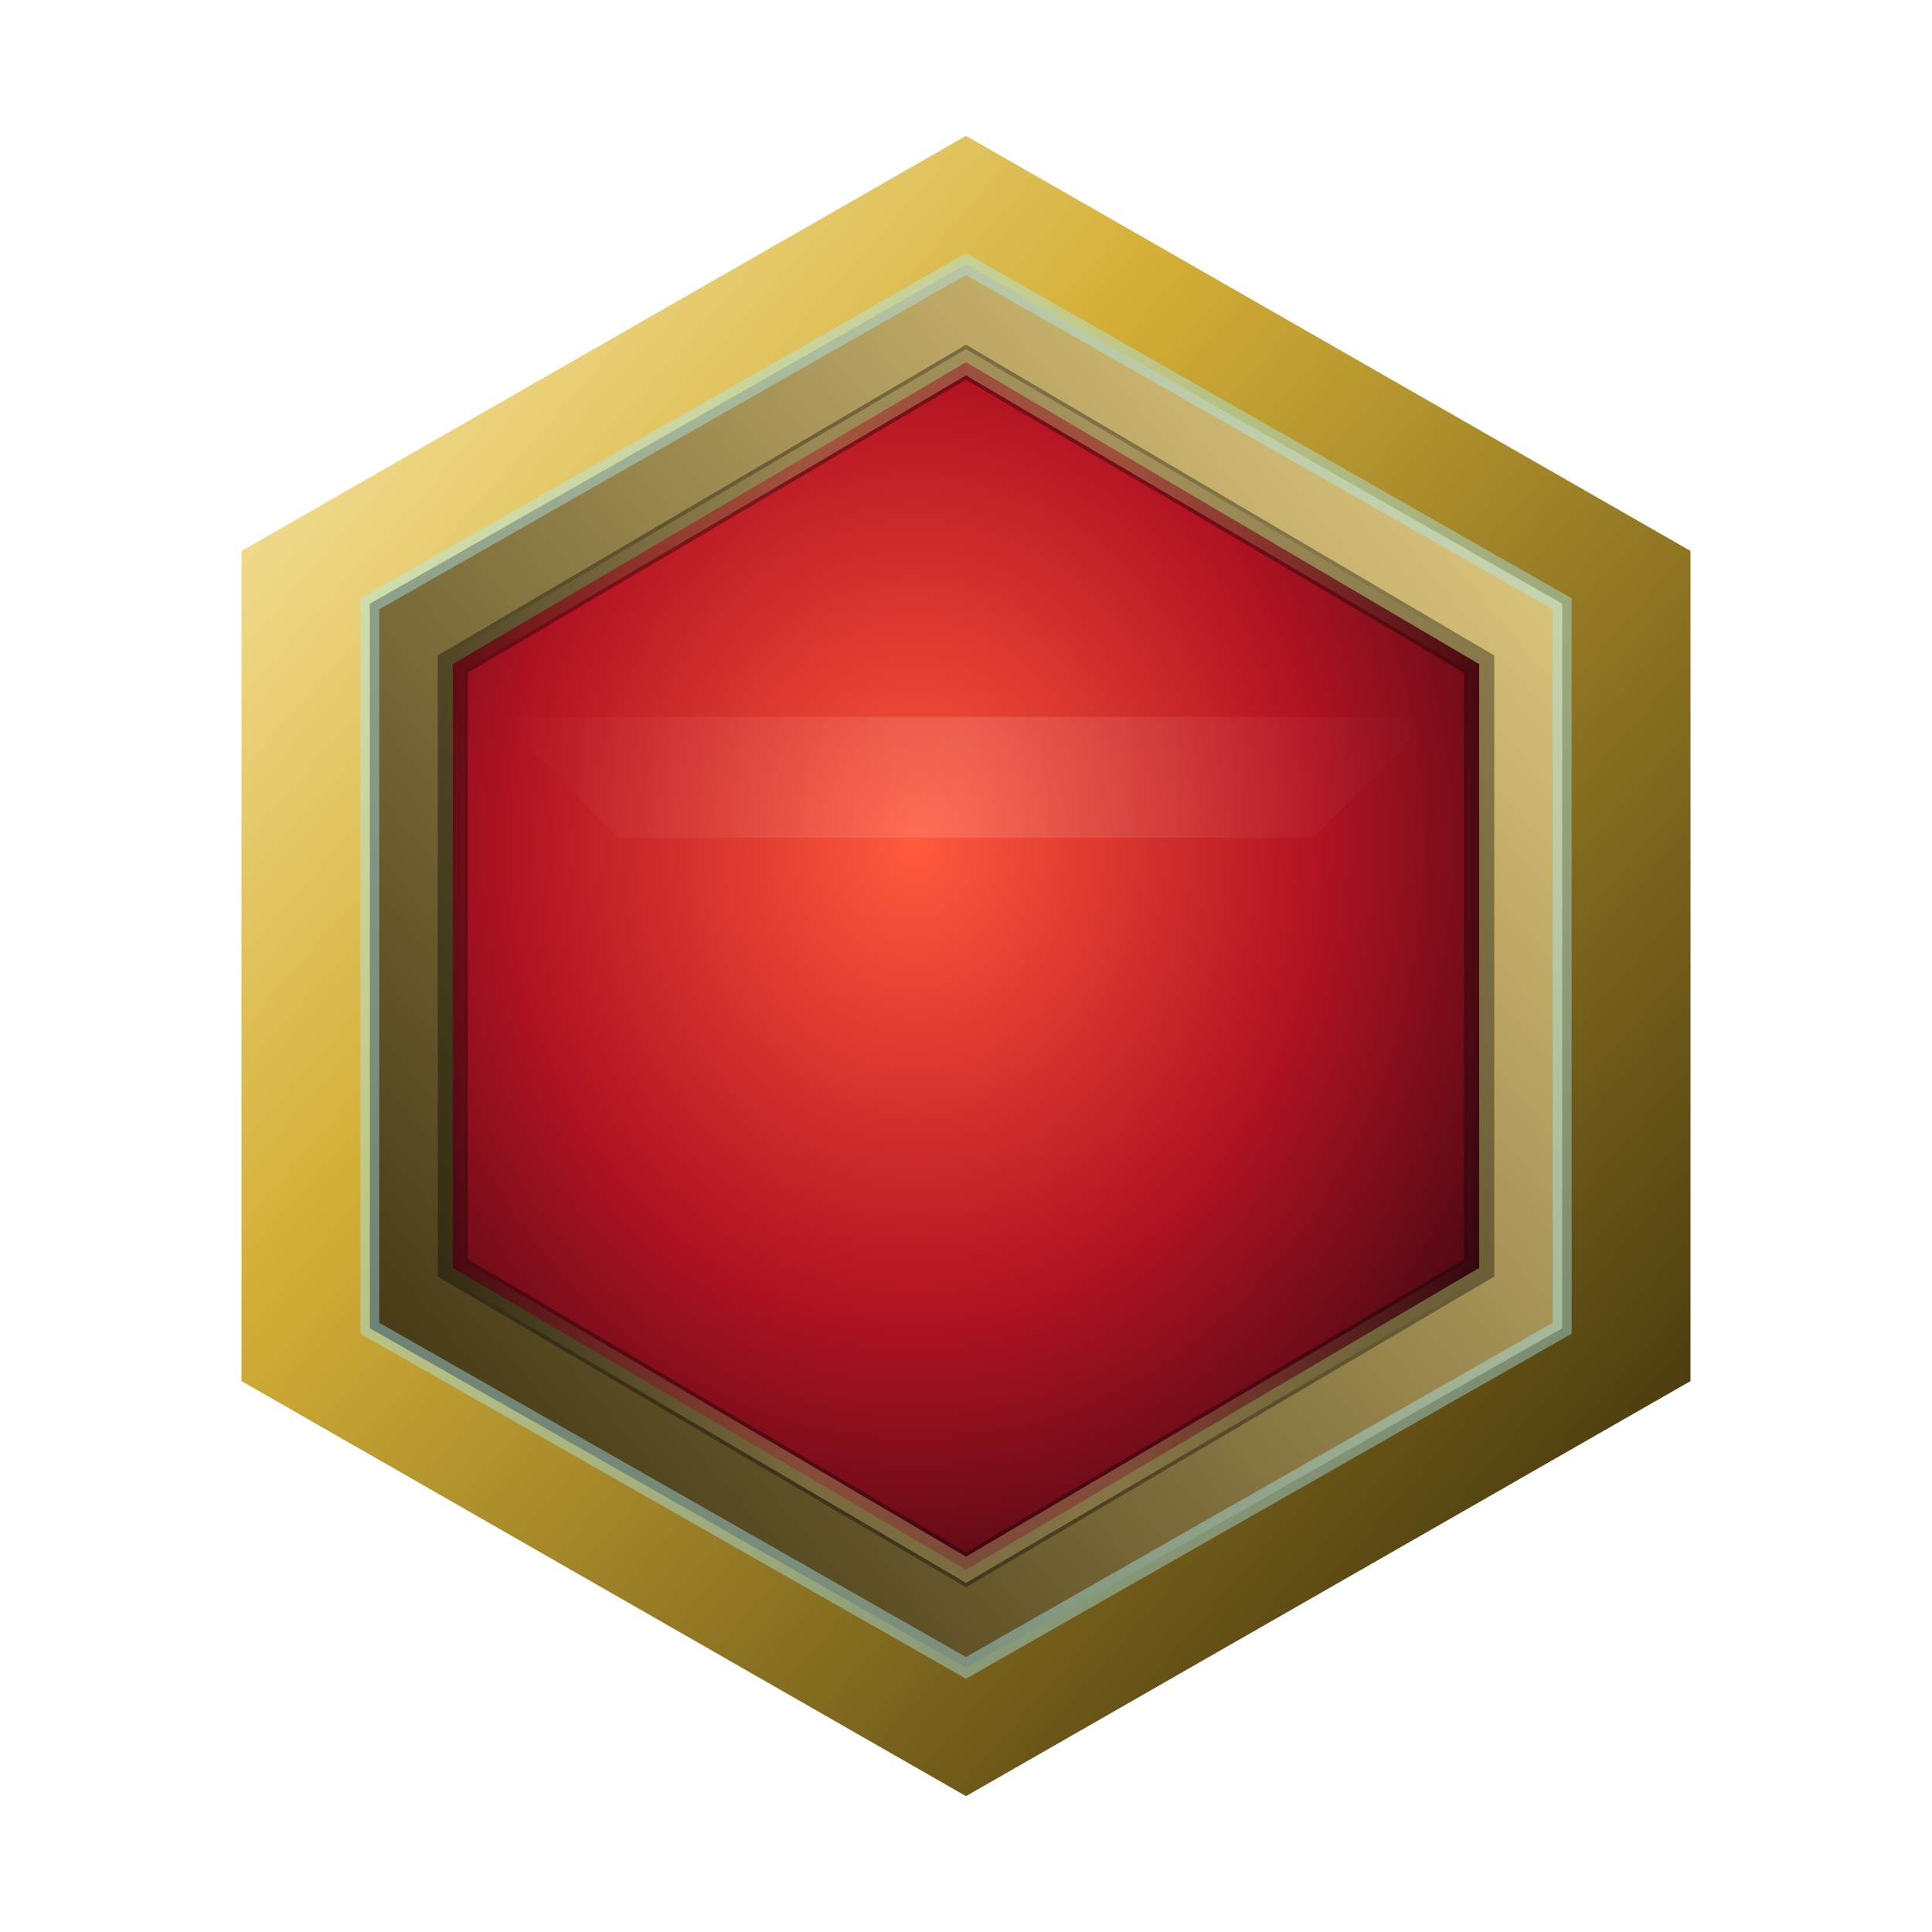
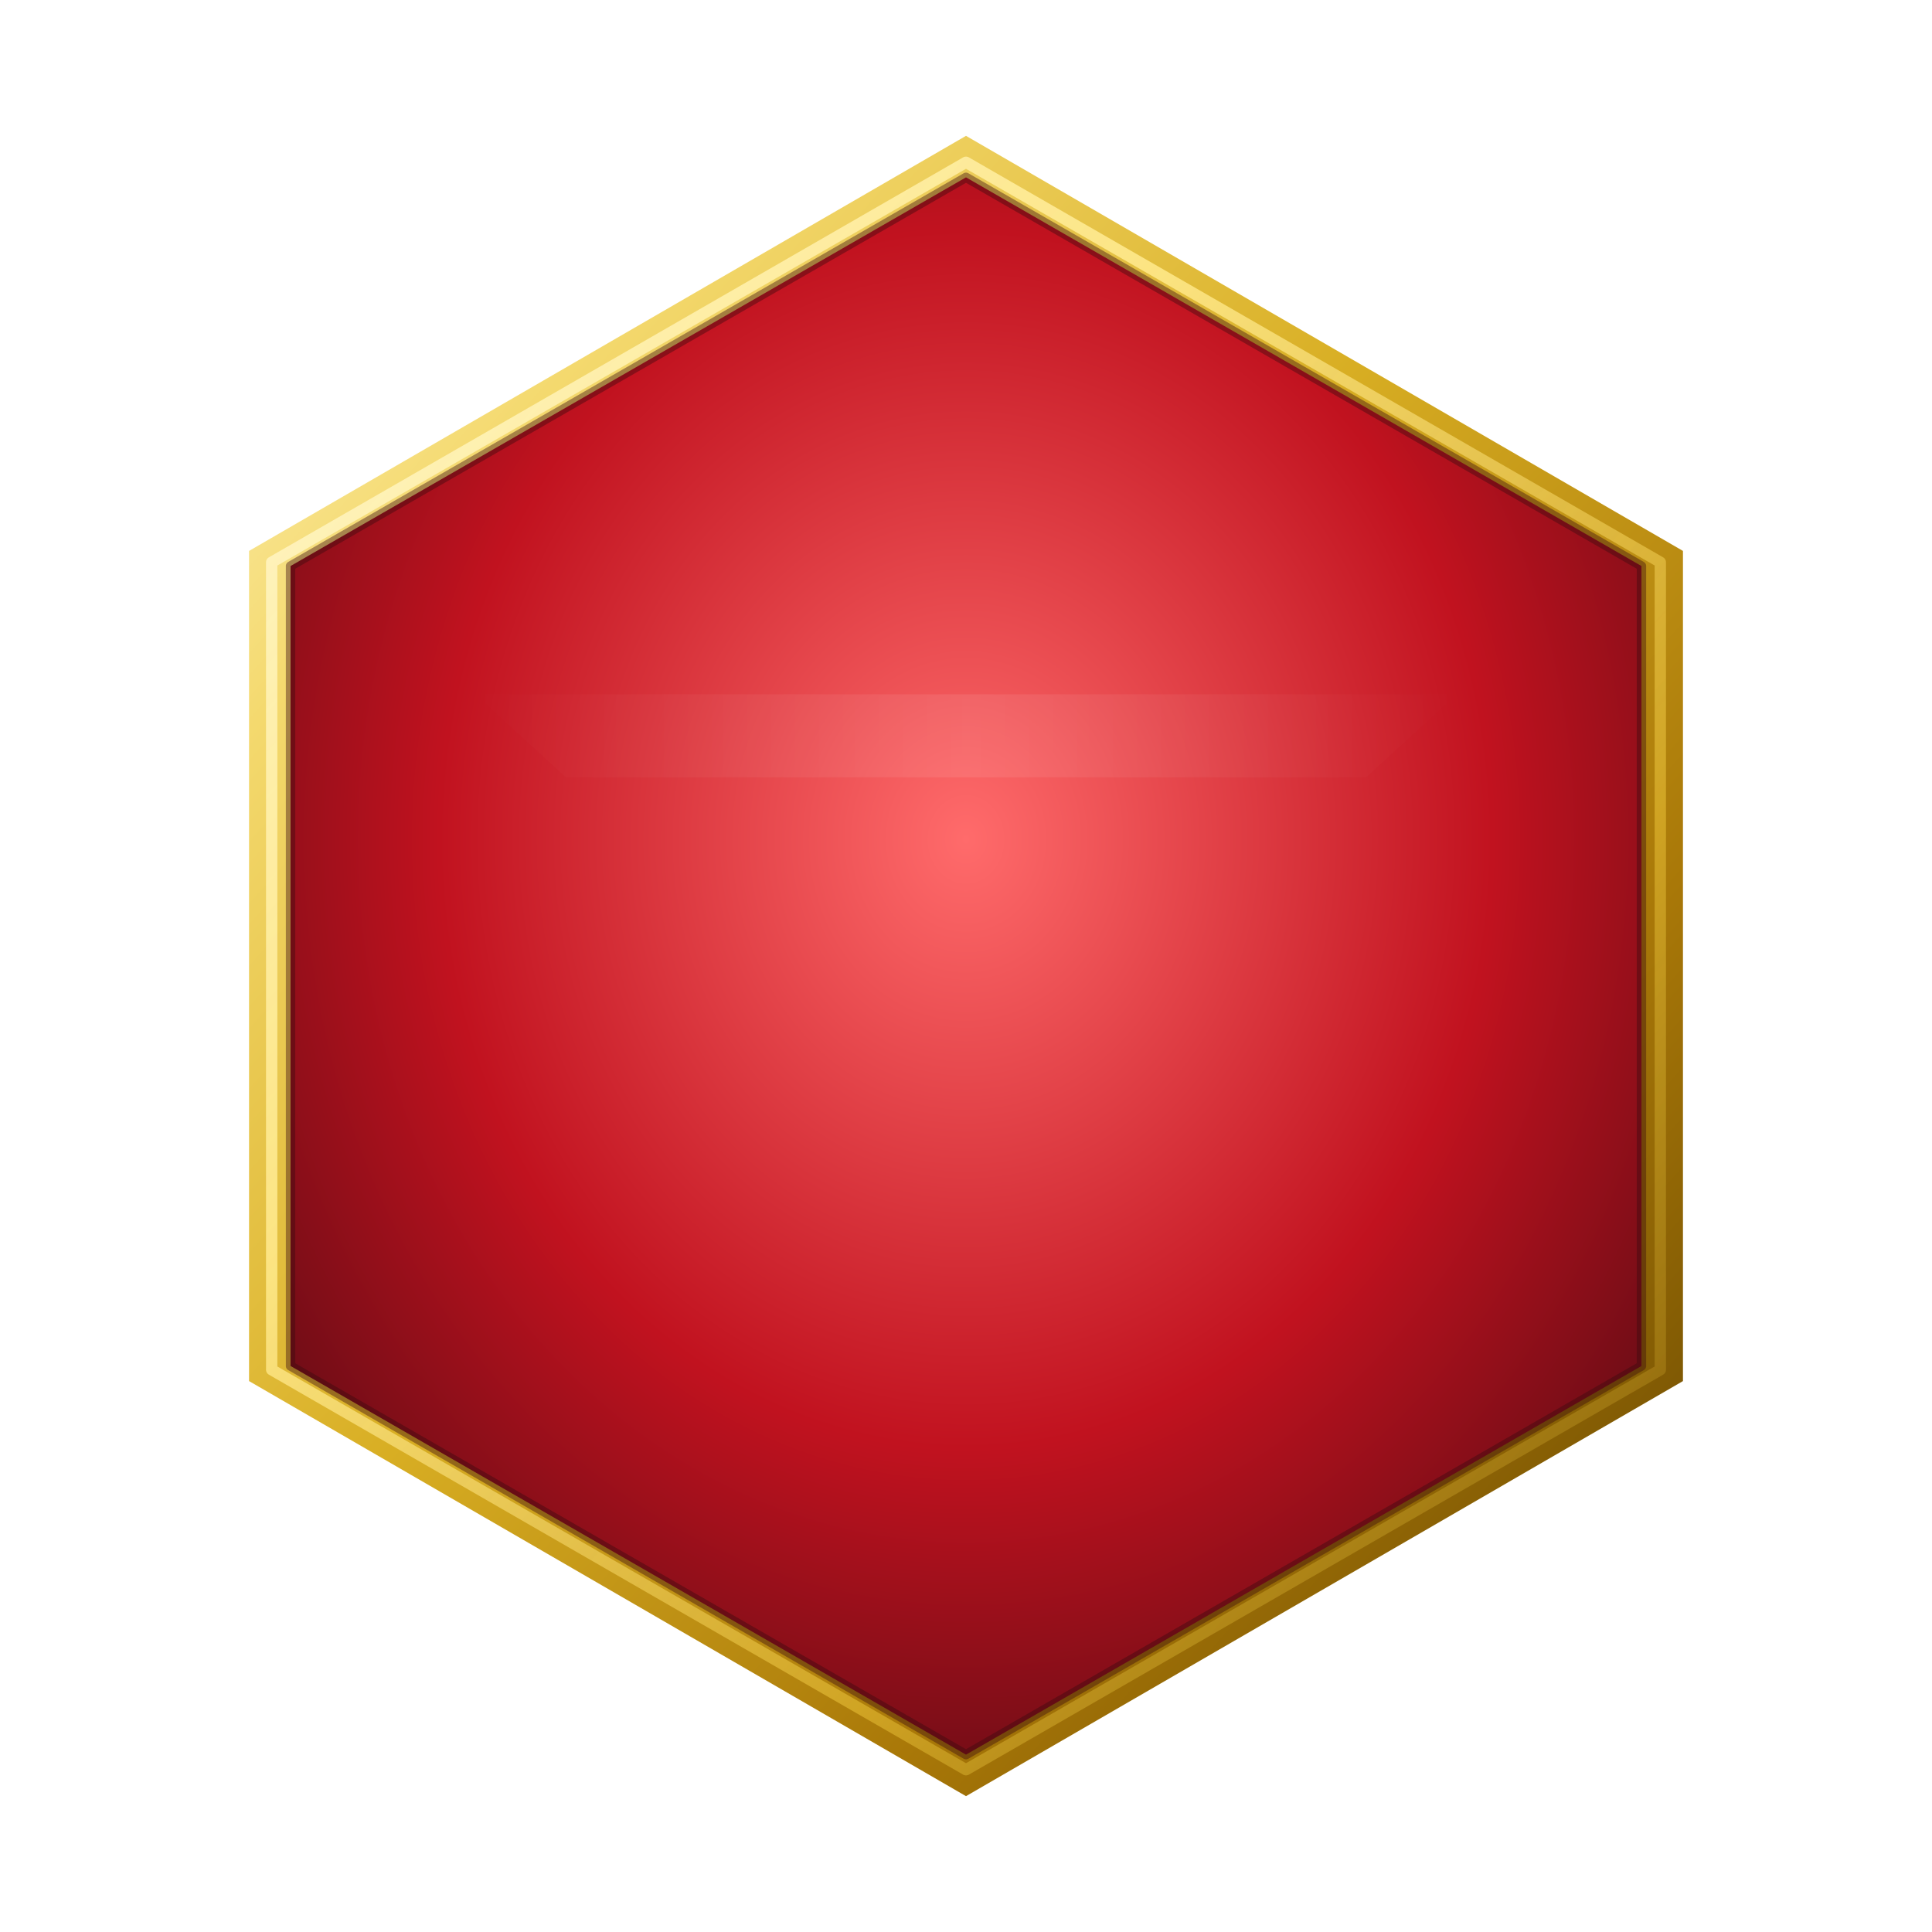
<svg xmlns="http://www.w3.org/2000/svg" width="512" height="512" viewBox="0 0 512 512">
  <defs>
-     <linearGradient id="rim_intensity_gold" x1="0" y1="0" x2="1" y2="1">
-       <stop offset="0" stop-color="#FFF1B8" />
-       <stop offset="0.35" stop-color="#D4AF37" />
-       <stop offset="1" stop-color="#2F2406" />
+     <linearGradient id="goldMetal_intensity_ultraslim" x1="0" y1="0" x2="1" y2="1">
+       <stop offset="0%" stop-color="#FFF4BF" />
+       <stop offset="18%" stop-color="#F4D96E" />
+       <stop offset="45%" stop-color="#D8AE23" />
+       <stop offset="72%" stop-color="#A97808" />
+       <stop offset="100%" stop-color="#5F4100" />
    </linearGradient>
-     <linearGradient id="rimInner_intensity_gold" x1="1" y1="0" x2="0" y2="1">
-       <stop offset="0" stop-color="#F2D98A" />
-       <stop offset="1" stop-color="#2F2406" />
+     <linearGradient id="goldLine_intensity_ultraslim" x1="0" y1="0" x2="1" y2="1">
+       <stop offset="0%" stop-color="#FFF9D8" stop-opacity="0.98" />
+       <stop offset="35%" stop-color="#FFE98A" stop-opacity="0.88" />
+       <stop offset="70%" stop-color="#D9AE2A" stop-opacity="0.78" />
+       <stop offset="100%" stop-color="#7B5605" stop-opacity="0.72" />
    </linearGradient>
-     <radialGradient id="core_intensity_gold" cx="0.45" cy="0.40" r="0.70">
-       <stop offset="0" stop-color="#FF5A3D" />
-       <stop offset="0.55" stop-color="#B31322" />
-       <stop offset="1" stop-color="#3A0612" />
+     <radialGradient id="intensityCore_gold_ultraslim" cx="50%" cy="42%" r="70%">
+       <stop offset="0%" stop-color="#FF6B6B" />
+       <stop offset="55%" stop-color="#C1121F" />
+       <stop offset="100%" stop-color="#4A0A12" />
    </radialGradient>
-     <linearGradient id="ring_intensity_gold" x1="0" y1="0" x2="1" y2="0">
-       <stop offset="0" stop-color="#F2D98A" stop-opacity="0" />
-       <stop offset="0.35" stop-color="#F2D98A" stop-opacity="0.60" />
-       <stop offset="0.65" stop-color="#F2D98A" stop-opacity="0.60" />
-       <stop offset="1" stop-color="#F2D98A" stop-opacity="0" />
-     </linearGradient>
-     <linearGradient id="shine_intensity_gold" x1="0" y1="0" x2="1" y2="0">
-       <stop offset="0" stop-color="#fff" stop-opacity="0" />
-       <stop offset="0.5" stop-color="#fff" stop-opacity="0.24" />
-       <stop offset="1" stop-color="#fff" stop-opacity="0" />
+     <linearGradient id="coreShine_intensity_gold_ultraslim" x1="0" y1="0" x2="1" y2="0">
+       <stop offset="0%" stop-color="#FFFFFF" stop-opacity="0" />
+       <stop offset="50%" stop-color="#FFFFFF" stop-opacity="0.16" />
+       <stop offset="100%" stop-color="#FFFFFF" stop-opacity="0" />
    </linearGradient>
  </defs>
-   <polygon points="256,36 448,146 448,366 256,476 64,366 64,146" fill="url(#rim_intensity_gold)" />
-   <polygon points="256,70 414,160 414,352 256,442 98,352 98,160" fill="url(#rimInner_intensity_gold)" />
-   <polygon points="256,70 414,160 414,352 256,442 98,352 98,160" fill="none" stroke="#A8F1FF" stroke-width="5" opacity="0.40" />
-   <polygon points="256,96 392,176 392,336 256,416 120,336 120,176" fill="url(#core_intensity_gold)" />
-   <polygon points="256,96 392,176 392,336 256,416 120,336 120,176" fill="none" stroke="#000" stroke-width="8" opacity="0.35" />
-   <polygon points="256,96 392,176 392,336 256,416 120,336 120,176" fill="none" stroke="url(#ring_intensity_gold)" stroke-width="6" opacity="0.55" />
-   <polygon points="132,190 380,190 348,222 164,222" fill="url(#shine_intensity_gold)" opacity="0.55" />
+   <polygon points="256,36 446,146 446,366 256,476 66,366 66,146" fill="url(#goldMetal_intensity_ultraslim)" />
+   <polygon points="256,43 440,149 440,363 256,469 72,363 72,149" fill="none" stroke="url(#goldLine_intensity_ultraslim)" stroke-width="3" stroke-linejoin="round" />
+   <polygon points="256,47 435,150 435,362 256,465 77,362 77,150" fill="url(#intensityCore_gold_ultraslim)" />
+   <polygon points="256,47 435,150 435,362 256,465 77,362 77,150" fill="none" stroke="#3A0A10" stroke-width="2.5" stroke-opacity="0.42" stroke-linejoin="round" />
+   <polygon points="126,184 386,184 362,206 150,206" fill="url(#coreShine_intensity_gold_ultraslim)" opacity="0.55" />
</svg>
